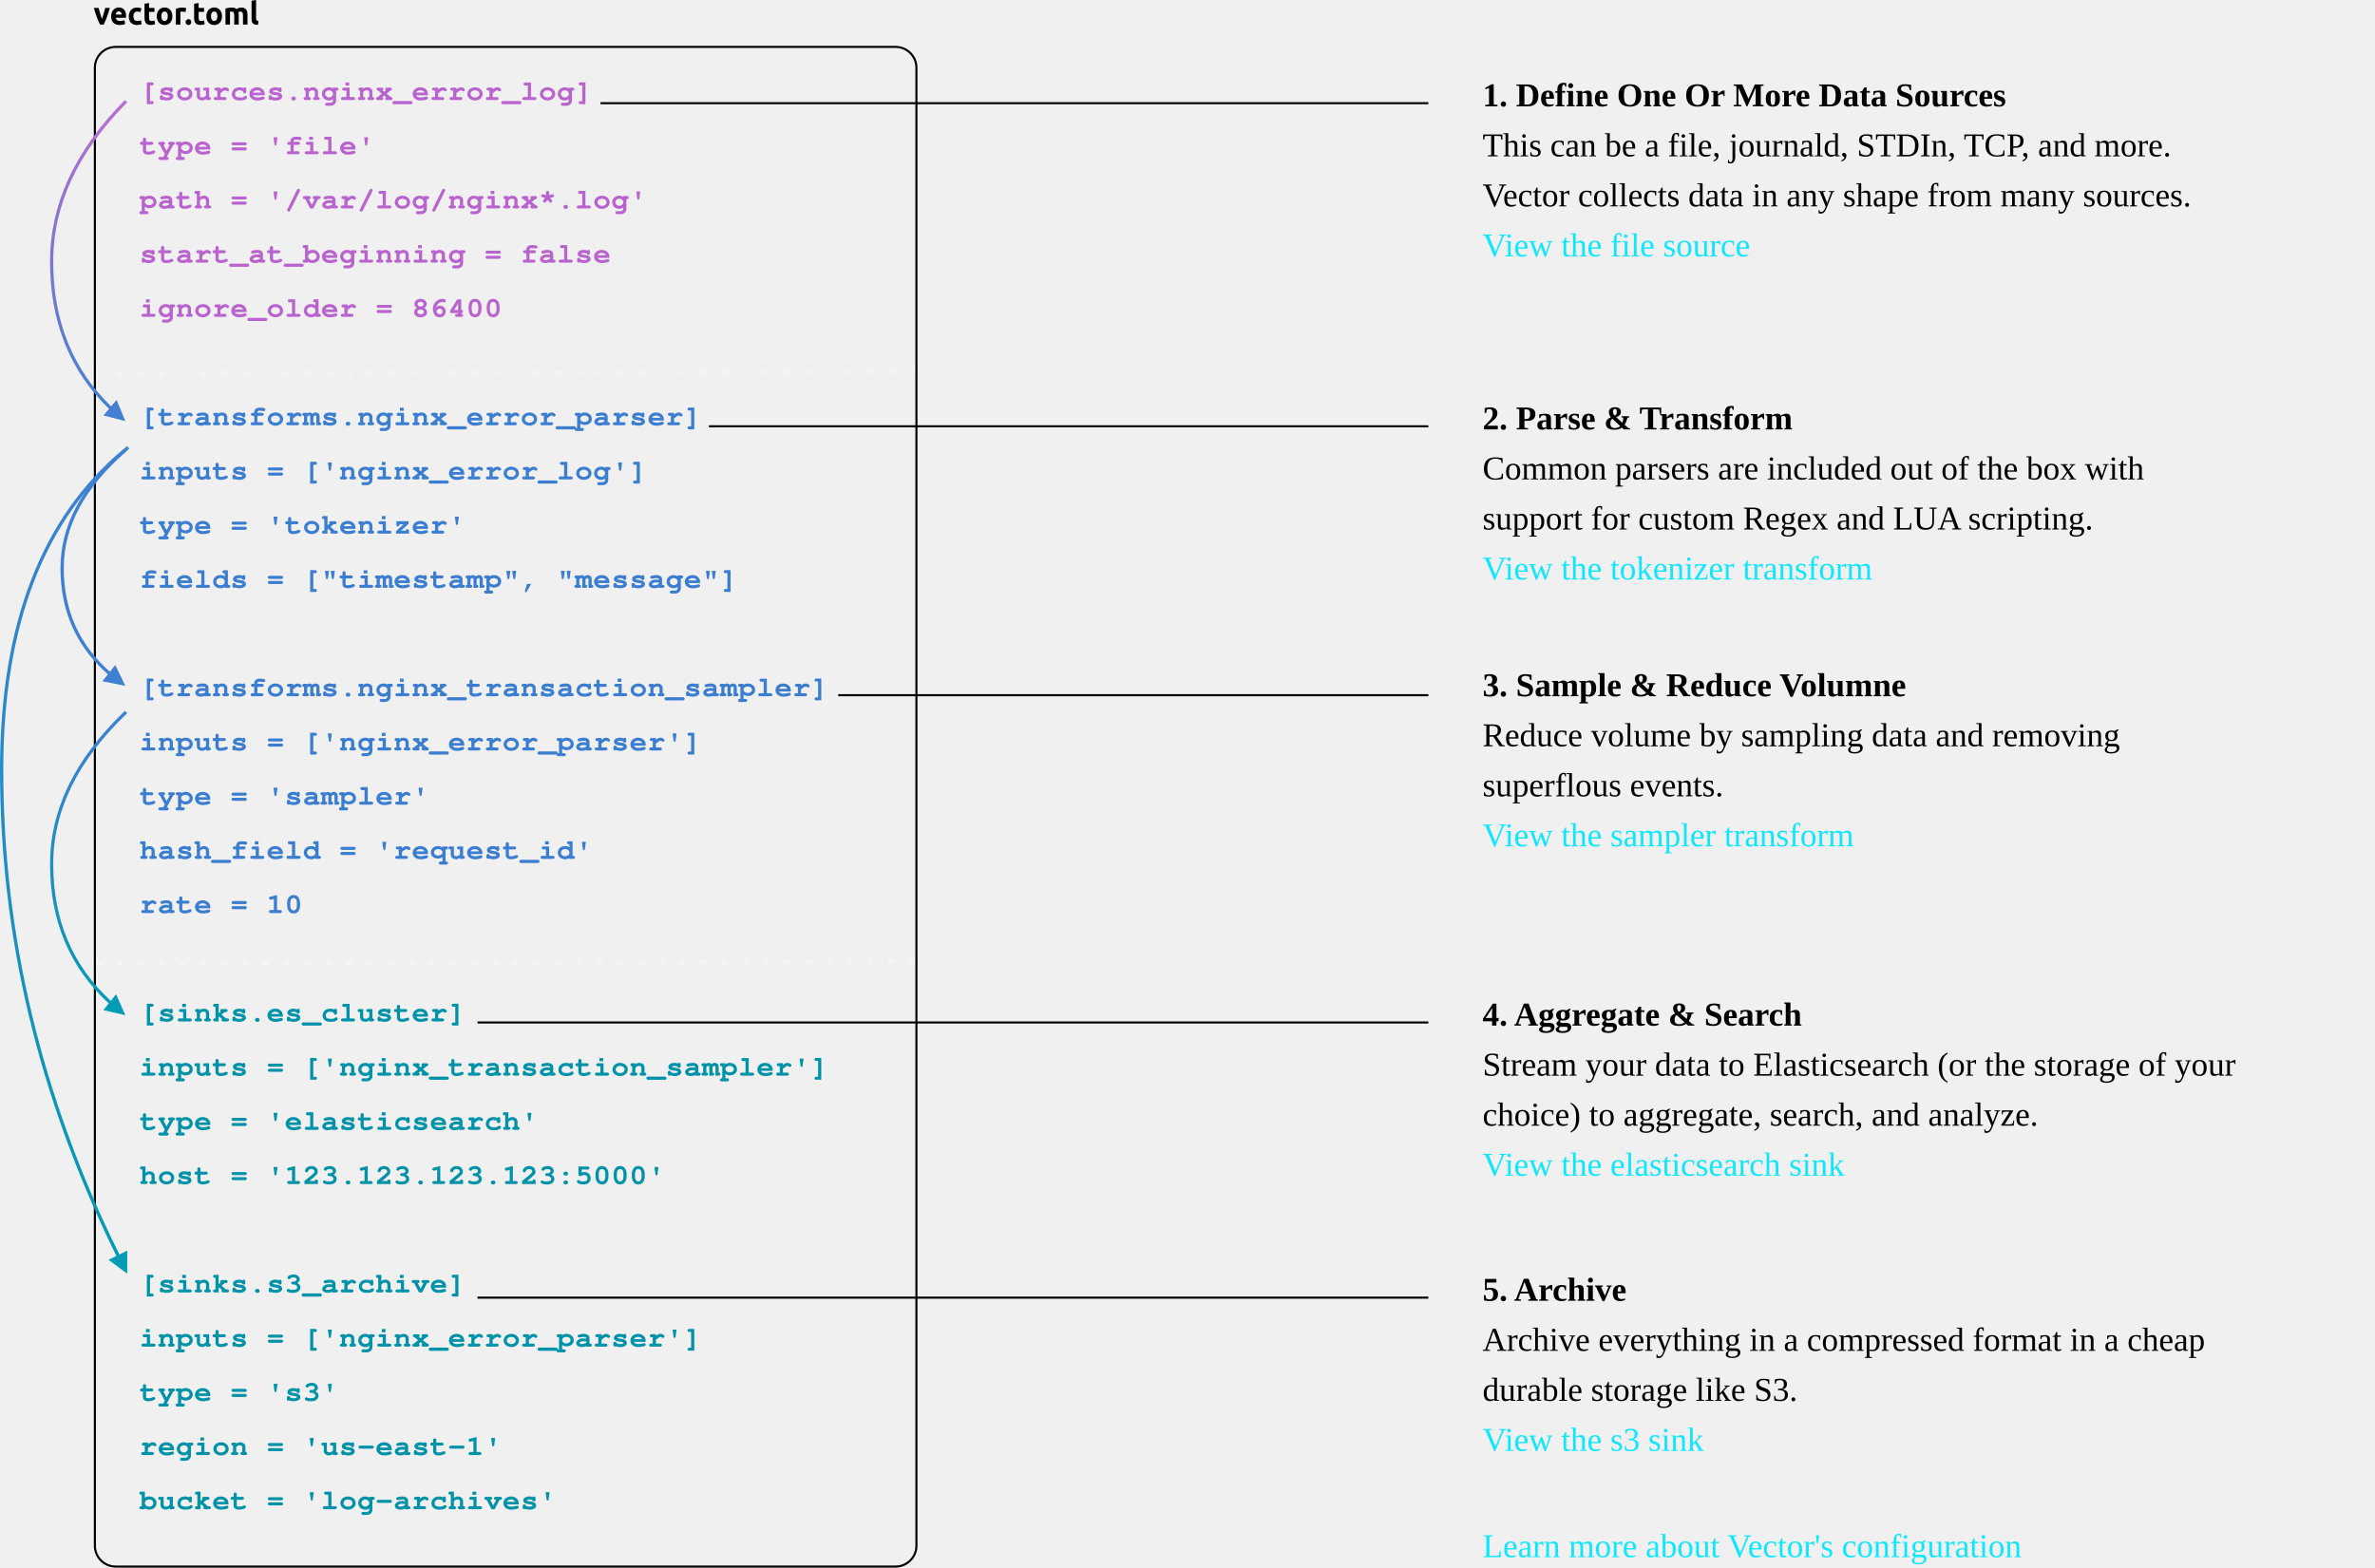
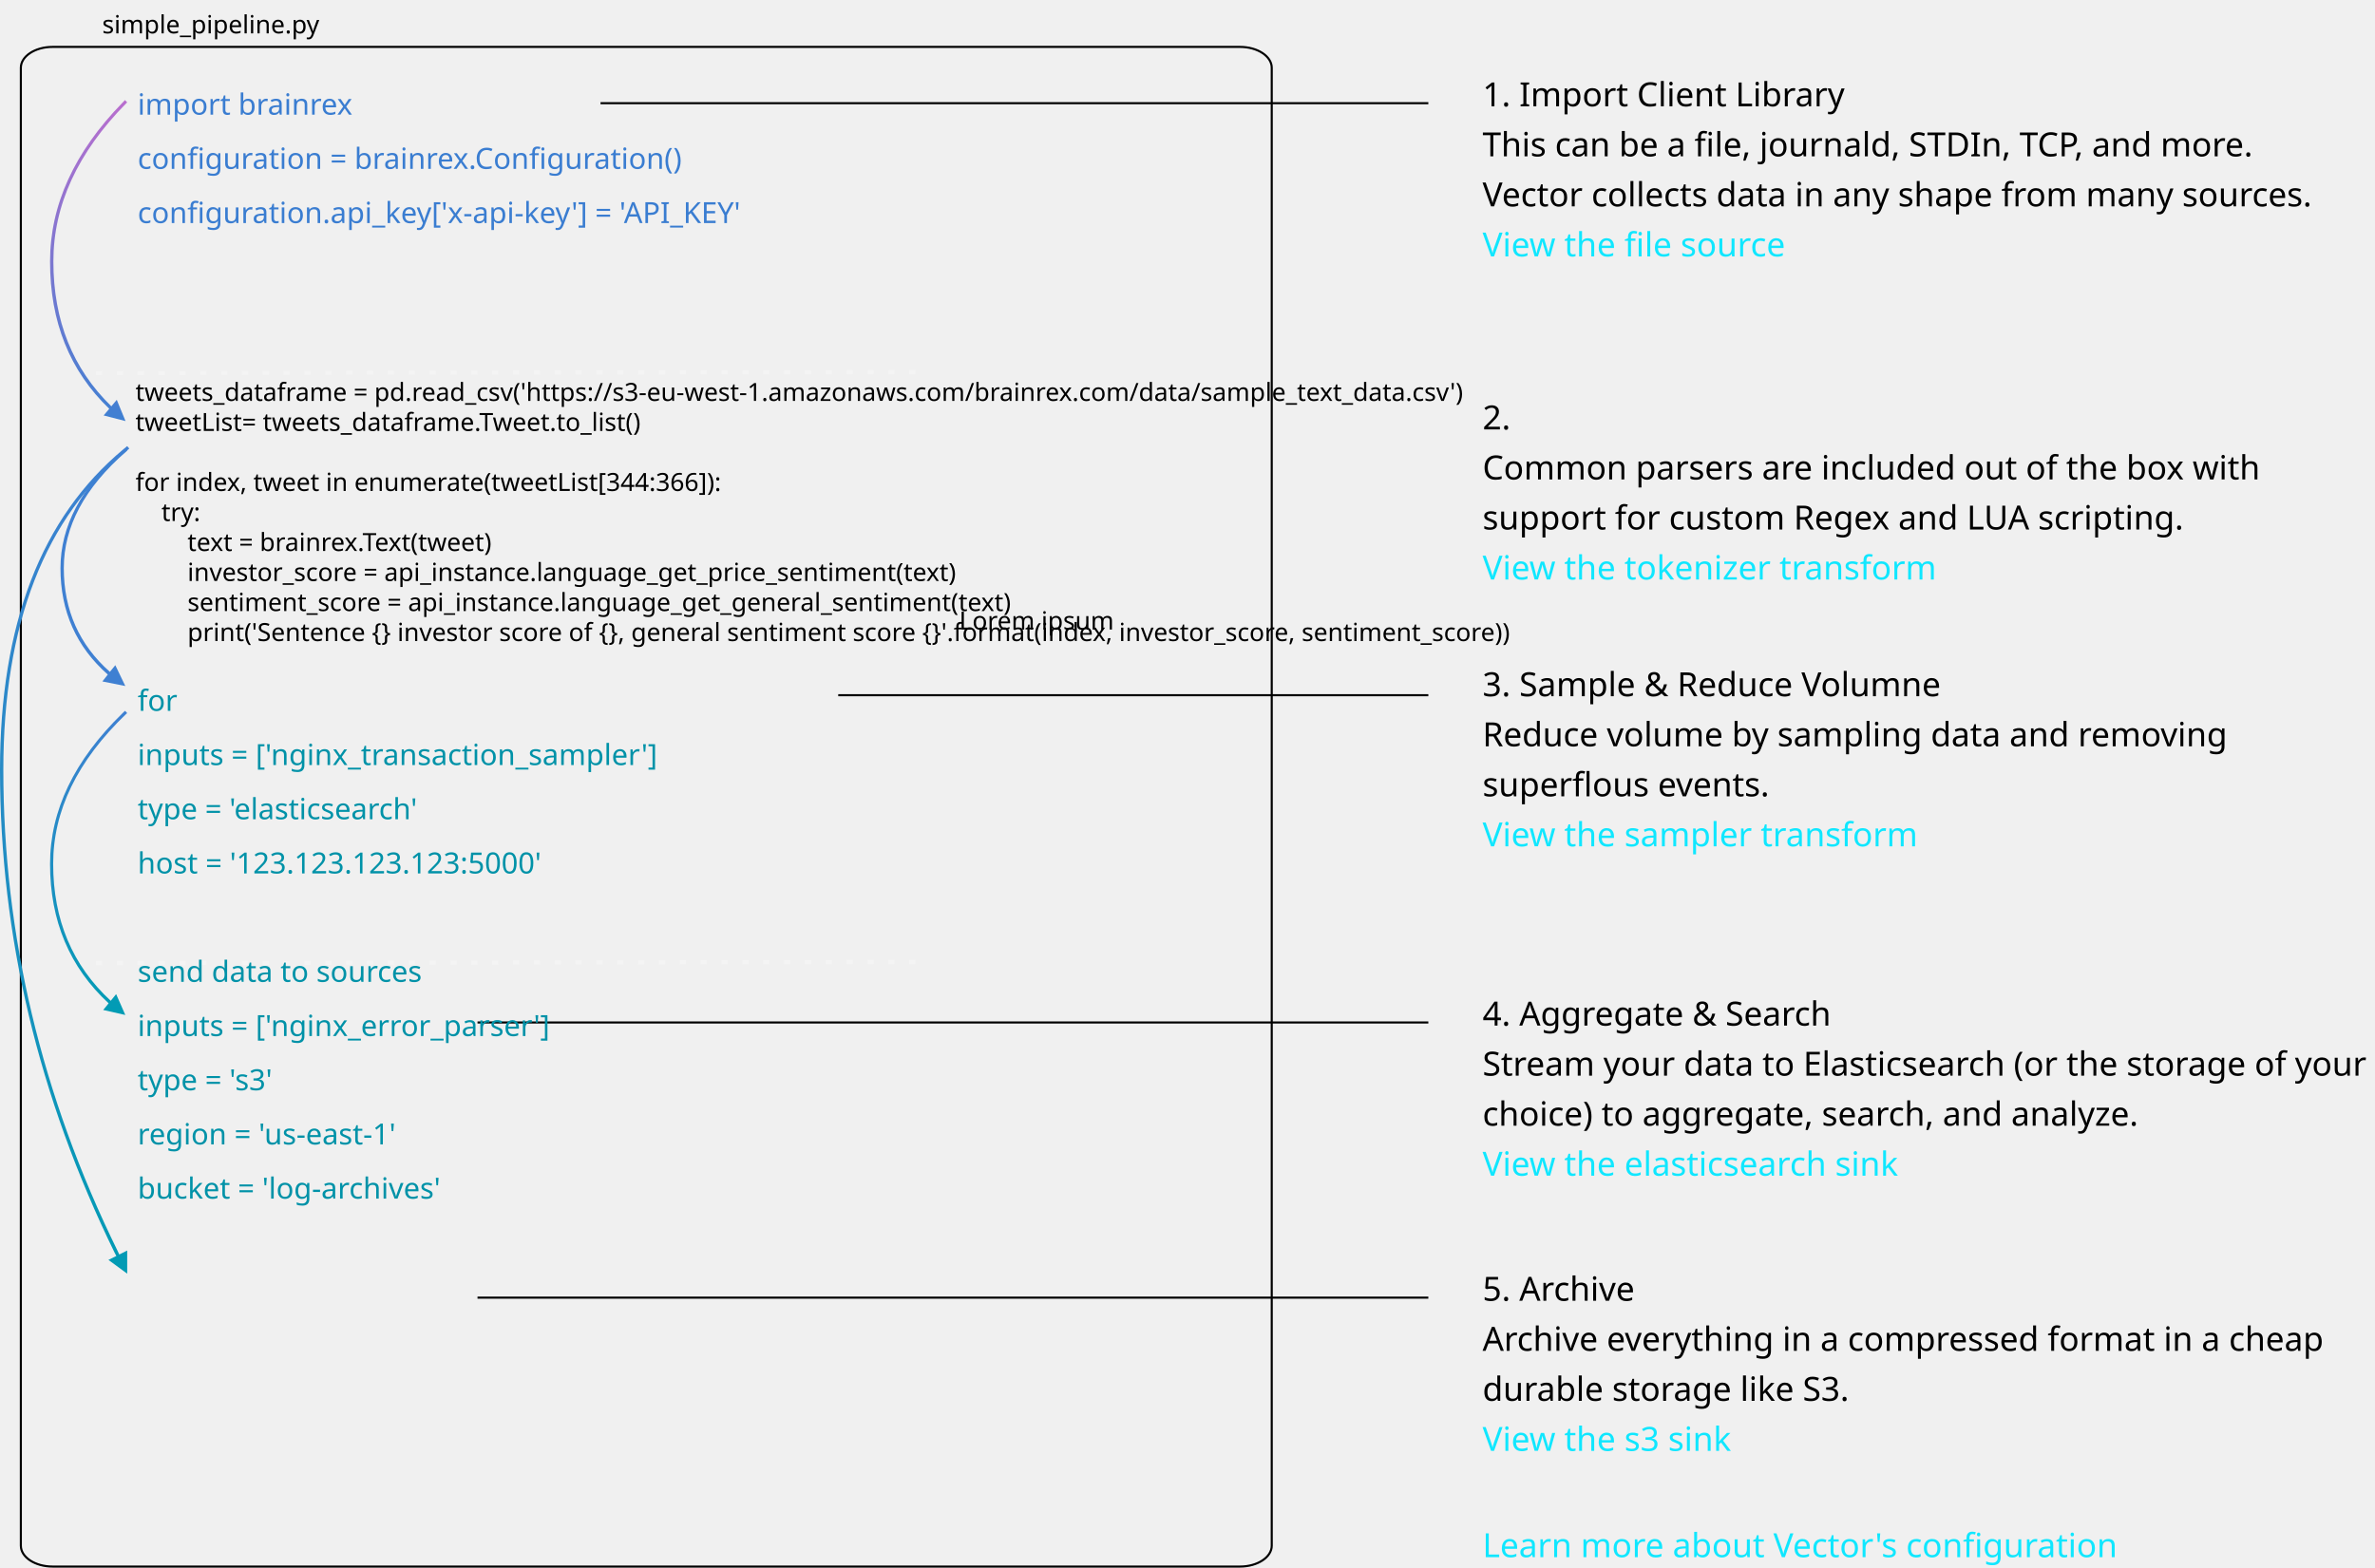
- <svg xmlns="http://www.w3.org/2000/svg" width="1139px" height="752px" viewBox="0 0 1139 752" version="1.1">
-   <defs>
-     <linearGradient x1="50%" y1="0%" x2="50%" y2="100%" id="config-example-line-1">
-       <stop stop-color="#B96ECE" offset="0%" />
-       <stop stop-color="#3F80D2" offset="100%" />
-     </linearGradient>
-     <linearGradient x1="50%" y1="0%" x2="50%" y2="100%" id="config-example-line-2">
-       <stop stop-color="#3F80D2" offset="0%" />
-       <stop stop-color="#019BB4" offset="100%" />
-     </linearGradient>
-     <linearGradient x1="50%" y1="0%" x2="50%" y2="100%" id="config-example-line-3">
-       <stop stop-color="#3F80D2" offset="0%" />
-       <stop stop-color="#009CB4" offset="100%" />
-     </linearGradient>
-   </defs>
-   <g id="Configuration" stroke="none" stroke-width="1" fill="none" fill-rule="evenodd">
+ <svg xmlns="http://www.w3.org/2000/svg" version="1.1" id="Layer_1" x="0px" y="0px" viewBox="0 0 1139 752" style="enable-background:new 0 0 1139 752;" xml:space="preserve">
+   <style type="text/css">
+ 	.st0{fill:#FFFFFF;fill-opacity:0.25;}
+ 	.st1{fill:none;stroke:#000000;}
+ 	.st2{fill:none;}
+ 	.st3{fill:#10E7FF;}
+ 	.st4{font-family:'ArialMT';}
+ 	.st5{font-size:16px;}
+ 	.st6{font-family:'NHaasGroteskDSPro-55Rg';}
+ 	.st7{font-family:'Arial-BoldMT';}
+ 	.st8{fill:#3A7DD1;}
+ 	.st9{font-family:'NHaasGroteskDSPro-65Md';}
+ 	.st10{font-size:14px;}
+ 	.st11{letter-spacing:33;}
+ 	.st12{fill:#0092A8;}
+ 	.st13{fill:url(#Line-7_4_);}
+ 	.st14{fill:#3F80D2;}
+ 	.st15{fill:url(#Line-7_5_);}
+ 	.st16{fill:url(#Line-7_6_);}
+ 	.st17{font-size:12px;}
+ </style>
+   <g id="Configuration_1_">
    <g id="Custom-Preset-3" transform="translate(0, -16)">
      <g id="Configuration" transform="translate(0, 16)">
-         <path d="M45.999,178.001 L46.001,180.001 L49.001,179.997 L48.999,177.997 L45.999,178.001 Z M55.999,177.989 L56.001,179.989 L59.001,179.985 L58.999,177.985 L55.999,177.989 Z M65.999,177.976 L66.001,179.976 L69.001,179.972 L68.999,177.972 L65.999,177.976 Z M75.999,177.963 L76.001,179.963 L79.001,179.959 L78.999,177.959 L75.999,177.963 Z M85.999,177.95 L86.001,179.95 L89.001,179.946 L88.999,177.946 L85.999,177.95 Z M95.999,177.938 L96.001,179.938 L99.001,179.934 L98.999,177.934 L95.999,177.938 Z M105.999,177.925 L106.001,179.925 L109.001,179.921 L108.999,177.921 L105.999,177.925 Z M115.999,177.912 L116.001,179.912 L119.001,179.908 L118.999,177.908 L115.999,177.912 Z M125.999,177.899 L126.001,179.899 L129.001,179.896 L128.999,177.896 L125.999,177.899 Z M135.999,177.887 L136.001,179.887 L139.001,179.883 L138.999,177.883 L135.999,177.887 Z M145.999,177.874 L146.001,179.874 L149.001,179.87 L148.999,177.87 L145.999,177.874 Z M155.999,177.861 L156.001,179.861 L159.001,179.857 L158.999,177.857 L155.999,177.861 Z M165.999,177.848 L166.001,179.848 L169.001,179.845 L168.999,177.845 L165.999,177.848 Z M175.999,177.836 L176.001,179.836 L179.001,179.832 L178.999,177.832 L175.999,177.836 Z M185.999,177.823 L186.001,179.823 L189.001,179.819 L188.999,177.819 L185.999,177.823 Z M195.999,177.81 L196.001,179.81 L199.001,179.806 L198.999,177.806 L195.999,177.81 Z M205.999,177.797 L206.001,179.797 L209.001,179.794 L208.999,177.794 L205.999,177.797 Z M215.999,177.785 L216.001,179.785 L219.001,179.781 L218.999,177.781 L215.999,177.785 Z M225.999,177.772 L226.001,179.772 L229.001,179.768 L228.999,177.768 L225.999,177.772 Z M235.999,177.759 L236.001,179.759 L239.001,179.755 L238.999,177.755 L235.999,177.759 Z M245.999,177.746 L246.001,179.746 L249.001,179.743 L248.999,177.743 L245.999,177.746 Z M255.999,177.734 L256.001,179.734 L259.001,179.73 L258.999,177.73 L255.999,177.734 Z M265.999,177.721 L266.001,179.721 L269.001,179.717 L268.999,177.717 L265.999,177.721 Z M275.999,177.708 L276.001,179.708 L279.001,179.704 L278.999,177.704 L275.999,177.708 Z M285.999,177.696 L286.001,179.696 L289.001,179.692 L288.999,177.692 L285.999,177.696 Z M295.999,177.683 L296.001,179.683 L299.001,179.679 L298.999,177.679 L295.999,177.683 Z M305.999,177.67 L306.001,179.67 L309.001,179.666 L308.999,177.666 L305.999,177.67 Z M315.999,177.657 L316.001,179.657 L319.001,179.654 L318.999,177.654 L315.999,177.657 Z M325.998,177.645 L326.001,179.645 L329.001,179.641 L328.998,177.641 L325.998,177.645 Z M335.998,177.632 L336.001,179.632 L339.001,179.628 L338.998,177.628 L335.998,177.632 Z M345.998,177.619 L346.001,179.619 L349.001,179.615 L348.998,177.615 L345.998,177.619 Z M355.998,177.606 L356.001,179.606 L359.001,179.603 L358.998,177.603 L355.998,177.606 Z M365.998,177.594 L366.001,179.594 L369.001,179.59 L368.998,177.59 L365.998,177.594 Z M375.998,177.581 L376.001,179.581 L379.001,179.577 L378.998,177.577 L375.998,177.581 Z M385.998,177.568 L386.001,179.568 L389.001,179.564 L388.998,177.564 L385.998,177.568 Z M395.998,177.555 L396.001,179.555 L399.001,179.552 L398.998,177.552 L395.998,177.555 Z M405.998,177.543 L406.001,179.543 L409.001,179.539 L408.998,177.539 L405.998,177.543 Z M415.998,177.53 L416.001,179.53 L419.001,179.526 L418.998,177.526 L415.998,177.53 Z M425.998,177.517 L426.001,179.517 L429.001,179.513 L428.998,177.513 L425.998,177.517 Z M435.998,177.504 L436.001,179.504 L439.001,179.501 L438.998,177.501 L435.998,177.504 Z" id="Line" fill-opacity="0.25" fill="#FFFFFF" fill-rule="nonzero" />
-         <path d="M45.999,461.001 L46.001,463.001 L49.001,462.997 L48.999,460.997 L45.999,461.001 Z M55.999,460.989 L56.001,462.989 L59.001,462.985 L58.999,460.985 L55.999,460.989 Z M65.999,460.976 L66.001,462.976 L69.001,462.972 L68.999,460.972 L65.999,460.976 Z M75.999,460.963 L76.001,462.963 L79.001,462.959 L78.999,460.959 L75.999,460.963 Z M85.999,460.95 L86.001,462.95 L89.001,462.946 L88.999,460.946 L85.999,460.95 Z M95.999,460.938 L96.001,462.938 L99.001,462.934 L98.999,460.934 L95.999,460.938 Z M105.999,460.925 L106.001,462.925 L109.001,462.921 L108.999,460.921 L105.999,460.925 Z M115.999,460.912 L116.001,462.912 L119.001,462.908 L118.999,460.908 L115.999,460.912 Z M125.999,460.899 L126.001,462.899 L129.001,462.896 L128.999,460.896 L125.999,460.899 Z M135.999,460.887 L136.001,462.887 L139.001,462.883 L138.999,460.883 L135.999,460.887 Z M145.999,460.874 L146.001,462.874 L149.001,462.87 L148.999,460.87 L145.999,460.874 Z M155.999,460.861 L156.001,462.861 L159.001,462.857 L158.999,460.857 L155.999,460.861 Z M165.999,460.848 L166.001,462.848 L169.001,462.845 L168.999,460.845 L165.999,460.848 Z M175.999,460.836 L176.001,462.836 L179.001,462.832 L178.999,460.832 L175.999,460.836 Z M185.999,460.823 L186.001,462.823 L189.001,462.819 L188.999,460.819 L185.999,460.823 Z M195.999,460.81 L196.001,462.81 L199.001,462.806 L198.999,460.806 L195.999,460.81 Z M205.999,460.797 L206.001,462.797 L209.001,462.794 L208.999,460.794 L205.999,460.797 Z M215.999,460.785 L216.001,462.785 L219.001,462.781 L218.999,460.781 L215.999,460.785 Z M225.999,460.772 L226.001,462.772 L229.001,462.768 L228.999,460.768 L225.999,460.772 Z M235.999,460.759 L236.001,462.759 L239.001,462.755 L238.999,460.755 L235.999,460.759 Z M245.999,460.746 L246.001,462.746 L249.001,462.743 L248.999,460.743 L245.999,460.746 Z M255.999,460.734 L256.001,462.734 L259.001,462.73 L258.999,460.73 L255.999,460.734 Z M265.999,460.721 L266.001,462.721 L269.001,462.717 L268.999,460.717 L265.999,460.721 Z M275.999,460.708 L276.001,462.708 L279.001,462.704 L278.999,460.704 L275.999,460.708 Z M285.999,460.696 L286.001,462.696 L289.001,462.692 L288.999,460.692 L285.999,460.696 Z M295.999,460.683 L296.001,462.683 L299.001,462.679 L298.999,460.679 L295.999,460.683 Z M305.999,460.67 L306.001,462.67 L309.001,462.666 L308.999,460.666 L305.999,460.67 Z M315.999,460.657 L316.001,462.657 L319.001,462.654 L318.999,460.654 L315.999,460.657 Z M325.998,460.645 L326.001,462.645 L329.001,462.641 L328.998,460.641 L325.998,460.645 Z M335.998,460.632 L336.001,462.632 L339.001,462.628 L338.998,460.628 L335.998,460.632 Z M345.998,460.619 L346.001,462.619 L349.001,462.615 L348.998,460.615 L345.998,460.619 Z M355.998,460.606 L356.001,462.606 L359.001,462.603 L358.998,460.603 L355.998,460.606 Z M365.998,460.594 L366.001,462.594 L369.001,462.59 L368.998,460.59 L365.998,460.594 Z M375.998,460.581 L376.001,462.581 L379.001,462.577 L378.998,460.577 L375.998,460.581 Z M385.998,460.568 L386.001,462.568 L389.001,462.564 L388.998,460.564 L385.998,460.568 Z M395.998,460.555 L396.001,462.555 L399.001,462.552 L398.998,460.552 L395.998,460.555 Z M405.998,460.543 L406.001,462.543 L409.001,462.539 L408.998,460.539 L405.998,460.543 Z M415.998,460.53 L416.001,462.53 L419.001,462.526 L418.998,460.526 L415.998,460.53 Z M425.998,460.517 L426.001,462.517 L429.001,462.513 L428.998,460.513 L425.998,460.517 Z M435.998,460.504 L436.001,462.504 L439.001,462.501 L438.998,460.501 L435.998,460.504 Z" id="Line-Copy" fill-opacity="0.25" fill="#FFFFFF" fill-rule="nonzero" />
-         <rect id="config-file-bg" stroke="#000000" x="45.5" y="22.5" width="394" height="729" rx="10" />
-         <polygon id="Line-6" fill="#000000" fill-rule="nonzero" transform="translate(512.5, 204.5) scale(1, -1) translate(-512.5, -204.5) " points="685 204 685 205 340 205 340 204" />
-         <polygon id="Line-6" fill="#000000" fill-rule="nonzero" points="685 333 685 334 402 334 402 333" />
-         <polygon id="Line-6" fill="#000000" fill-rule="nonzero" points="685 49 685 50 288 50 288 49" />
-         <polygon id="Line-6" fill="#000000" fill-rule="nonzero" transform="translate(457, 490.5) scale(1, -1) translate(-457, -490.5) " points="685 490 685 491 229 491 229 490" />
-         <polygon id="Line-6" fill="#000000" fill-rule="nonzero" points="685 622 685 623 229 623 229 622" />
-         <text font-size="16" font-weight="normal" fill="#10E7FF">
-           <a href="/docs/setup/configuration">
-             <tspan x="711" y="747">Learn more about Vector's configuration</tspan>
-           </a>
-         </text>
-         <text font-size="16" font-weight="bold" line-spacing="24">
-           <tspan x="711" y="51" fill="#000000">1. Define One Or More Data Sources</tspan>
-           <tspan x="711" y="75" font-weight="normal" fill="#000000">This can be a file, journald, STDIn, TCP, and more.</tspan>
-           <tspan x="711" y="99" font-weight="normal" fill="#000000">Vector collects data in any shape from many sources.</tspan>
-           <a href="/docs/reference/sources/file">
-             <tspan x="711" y="123" font-weight="normal" fill="#10E7FF">View the file source</tspan>
-           </a>
-         </text>
-         <text font-size="16" font-weight="bold" line-spacing="24">
-           <tspan x="711" y="206" fill="#000000">2. Parse &amp; Transform</tspan>
-           <tspan x="711" y="230" font-weight="normal" fill="#000000">Common parsers are included out of the box with </tspan>
-           <tspan x="711" y="254" font-weight="normal" fill="#000000">support for custom Regex and LUA scripting.</tspan>
-           <a href="/docs/reference/transforms/tokenizer">
-             <tspan x="711" y="278" font-weight="normal" fill="#10E7FF">View the tokenizer transform</tspan>
-           </a>
-         </text>
-         <text font-size="16" font-weight="bold" line-spacing="24">
-           <tspan x="711" y="334" fill="#000000">3. Sample &amp; Reduce Volumne</tspan>
-           <tspan x="711" y="358" font-weight="normal" fill="#000000">Reduce volume by sampling data and removing </tspan>
-           <tspan x="711" y="382" font-weight="normal" fill="#000000">superflous events.</tspan>
-           <a href="/docs/reference/transforms/sampler">
-             <tspan x="711" y="406" font-weight="normal" fill="#10E7FF">View the sampler transform</tspan>
-           </a>
-         </text>
-         <text font-size="16" font-weight="bold" line-spacing="24">
-           <tspan x="711" y="492" fill="#000000">4. Aggregate &amp; Search</tspan>
-           <tspan x="711" y="516" font-weight="normal" fill="#000000">Stream your data to Elasticsearch (or the storage of your </tspan>
-           <tspan x="711" y="540" font-weight="normal" fill="#000000">choice) to aggregate, search, and analyze.</tspan>
-           <a href="/docs/reference/sinks/elasticsearch">
-             <tspan x="711" y="564" font-weight="normal" fill="#10E7FF">View the elasticsearch sink</tspan>
-           </a>
-         </text>
-         <text font-size="16" font-weight="bold" line-spacing="24">
-           <tspan x="711" y="624" fill="#000000">5. Archive</tspan>
-           <tspan x="711" y="648" font-weight="normal" fill="#000000">Archive everything in a compressed format in a cheap </tspan>
-           <tspan x="711" y="672" font-weight="normal" fill="#000000">durable storage like S3.</tspan>
-           <a href="/docs/reference/sinks/aws_s3">
-             <tspan x="711" y="696" font-weight="normal" fill="#10E7FF">View the s3 sink</tspan>
-           </a>
-         </text>
-         <text font-family="Courier-Bold, Courier" font-size="14" font-weight="bold" line-spacing="26" letter-spacing="0.3">
-           <tspan x="67" y="48" fill="#B963CE">[sources.nginx_error_log]</tspan>
-           <tspan x="67" y="74" fill="#B963CE">  type = 'file'</tspan>
-           <tspan x="67" y="100" fill="#B963CE">  path = '/var/log/nginx*.log'</tspan>
-           <tspan x="67" y="126" fill="#B963CE">  start_at_beginning = false</tspan>
-           <tspan x="67" y="152" fill="#B963CE">  ignore_older = 86400</tspan>
-           <tspan x="258.43" y="152" fill="#000000" />
-           <tspan x="67" y="178" fill="#000000" />
-           <tspan x="67" y="204" fill="#3A7DD1">[transforms.nginx_error_parser]</tspan>
-           <tspan x="67" y="230" fill="#3A7DD1">  inputs = ['nginx_error_log']</tspan>
-           <tspan x="67" y="256" fill="#3A7DD1">  type   = 'tokenizer'</tspan>
-           <tspan x="67" y="282" fill="#3A7DD1">  fields = ["timestamp", "message"]</tspan>
-           <tspan x="67" y="308" fill="#3A7DD1" />
-           <tspan x="67" y="334" fill="#3A7DD1">[transforms.nginx_transaction_sampler]</tspan>
-           <tspan x="67" y="360" fill="#3A7DD1">  inputs      = ['nginx_error_parser']</tspan>
-           <tspan x="67" y="386" fill="#3A7DD1">  type        = 'sampler'</tspan>
-           <tspan x="67" y="412" fill="#3A7DD1">  hash_field  = 'request_id'</tspan>
-           <tspan x="67" y="438" fill="#3A7DD1">  rate        = 10</tspan>
-           <tspan x="223.625" y="438" fill="#000000" />
-           <tspan x="67" y="464" fill="#000000" />
-           <tspan x="67" y="490" fill="#0092A8">[sinks.es_cluster]</tspan>
-           <tspan x="67" y="516" fill="#0092A8">  inputs = ['nginx_transaction_sampler']</tspan>
-           <tspan x="67" y="542" fill="#0092A8">  type   = 'elasticsearch'</tspan>
-           <tspan x="67" y="568" fill="#0092A8">  host   = '123.123.123.123:5000'</tspan>
-           <tspan x="67" y="594" fill="#0092A8" />
-           <tspan x="67" y="620" fill="#0092A8">[sinks.s3_archive]</tspan>
-           <tspan x="67" y="646" fill="#0092A8">  inputs = ['nginx_error_parser']</tspan>
-           <tspan x="67" y="672" fill="#0092A8">  type   = 's3'</tspan>
-           <tspan x="67" y="698" fill="#0092A8">  region = 'us-east-1'</tspan>
-           <tspan x="67" y="724" fill="#0092A8">  bucket = 'log-archives'</tspan>
-         </text>
-         <path d="M59.922,48 L61,49.105 L60.458,49.654 C37.158,73.298 25.528,98.56 25.528,125.466 C25.528,153.858 34.779,177.002 53.289,194.95 L55.918,191.827 L60.113,202 L49.614,199.318 L52.293,196.135 C33.434,177.878 24,154.304 24,125.466 C24,98.391 35.572,72.983 58.676,49.268 L59.38,48.55 L59.922,48 Z" id="Line-7" fill="url(#config-example-line-1)" fill-rule="nonzero" />
-         <path d="M59.95,215 L61,216.172 L60.407,216.691 C40.505,234.107 30.584,252.693 30.584,272.472 C30.584,292.654 37.951,309.224 52.705,322.238 L55.272,318.989 L60.09,329 L49.098,326.804 L51.728,323.474 C36.583,310.152 29,293.133 29,272.472 C29,252.407 38.937,233.592 58.754,216.05 L59.357,215.519 L59.95,215 Z" id="Line-7" fill="#3F80D2" fill-rule="nonzero" />
-         <path d="M60.994,214 L62,215.206 L61.389,215.702 C21.527,248.101 1.582,299.298 1.582,369.359 C1.582,448.668 19.889,525.643 56.506,600.29 L57.248,601.795 L61.018,599.941 L61.004,611 L52.049,604.354 L55.832,602.492 L55.082,600.97 C18.362,526.113 0,448.907 0,369.359 C0,299.57 19.718,248.257 59.182,215.484 L60.384,214.496 L60.994,214 Z" id="Line-7" fill="url(#config-example-line-2)" fill-rule="nonzero" />
-         <path d="M59.95,341 L61,342.131 L60.444,342.666 C37.151,365.065 25.528,388.991 25.528,414.468 C25.528,441.281 34.722,463.152 53.125,480.134 L55.676,476.951 L60.117,487 L49.556,484.588 L52.157,481.342 C33.391,464.052 24,441.743 24,414.468 C24,388.789 35.579,364.697 58.691,342.215 L59.395,341.534 L59.95,341 Z" id="Line-7" fill="url(#config-example-line-3)" fill-rule="nonzero" />
-         <path d="M47.946,11.787 C47.453,10.775 46.952,9.59 46.444,8.233 C45.936,6.876 45.455,5.397 45,3.797 L47.293,3.797 C47.39,4.192 47.504,4.62 47.634,5.081 C47.765,5.542 47.9,6.008 48.041,6.478 C48.181,6.949 48.321,7.408 48.462,7.853 C48.602,8.299 48.74,8.704 48.875,9.068 C49.001,8.704 49.137,8.299 49.282,7.853 C49.427,7.408 49.57,6.949 49.71,6.478 C49.85,6.008 49.986,5.542 50.116,5.081 C50.247,4.62 50.361,4.192 50.457,3.797 L52.692,3.797 C52.238,5.397 51.756,6.876 51.248,8.233 C50.74,9.59 50.24,10.775 49.746,11.787 L47.946,11.787 Z M53.288,7.853 C53.288,7.144 53.392,6.524 53.6,5.992 C53.808,5.461 54.081,5.018 54.42,4.663 C54.758,4.309 55.148,4.041 55.588,3.858 C56.028,3.676 56.481,3.585 56.945,3.585 C58.029,3.585 58.885,3.932 59.514,4.625 C60.143,5.319 60.457,6.339 60.457,7.686 C60.457,7.818 60.453,7.962 60.443,8.119 C60.433,8.276 60.424,8.415 60.414,8.537 L55.508,8.537 C55.557,9.003 55.765,9.372 56.132,9.646 C56.5,9.919 56.993,10.056 57.613,10.056 C58.009,10.056 58.399,10.018 58.781,9.942 C59.163,9.866 59.475,9.772 59.717,9.661 L60.008,11.499 C59.891,11.559 59.737,11.62 59.543,11.681 C59.35,11.742 59.134,11.795 58.897,11.841 C58.66,11.886 58.406,11.924 58.135,11.954 C57.864,11.985 57.593,12 57.322,12 C56.635,12 56.038,11.894 55.53,11.681 C55.022,11.468 54.601,11.177 54.267,10.808 C53.933,10.438 53.687,10 53.527,9.494 C53.367,8.987 53.288,8.441 53.288,7.853 Z M58.367,6.987 C58.358,6.795 58.326,6.608 58.273,6.425 C58.22,6.243 58.138,6.081 58.026,5.939 C57.915,5.797 57.775,5.681 57.605,5.59 C57.436,5.499 57.226,5.453 56.974,5.453 C56.732,5.453 56.524,5.496 56.35,5.582 C56.176,5.668 56.031,5.782 55.915,5.924 C55.798,6.066 55.709,6.23 55.646,6.418 C55.583,6.605 55.537,6.795 55.508,6.987 L58.367,6.987 Z M61.764,7.792 C61.764,7.215 61.853,6.671 62.032,6.159 C62.211,5.648 62.47,5.203 62.809,4.823 C63.147,4.443 63.559,4.142 64.042,3.919 C64.526,3.696 65.078,3.585 65.697,3.585 C66.103,3.585 66.476,3.623 66.815,3.699 C67.153,3.775 67.482,3.884 67.802,4.025 L67.352,5.833 C67.148,5.752 66.926,5.681 66.684,5.62 C66.442,5.559 66.171,5.529 65.871,5.529 C65.233,5.529 64.756,5.737 64.442,6.152 C64.127,6.567 63.97,7.114 63.97,7.792 C63.97,8.511 64.117,9.068 64.413,9.463 C64.708,9.858 65.223,10.056 65.958,10.056 C66.22,10.056 66.5,10.03 66.8,9.98 C67.1,9.929 67.376,9.848 67.627,9.737 L67.932,11.59 C67.681,11.701 67.366,11.797 66.989,11.878 C66.611,11.959 66.195,12 65.741,12 C65.044,12 64.444,11.891 63.941,11.673 C63.438,11.456 63.024,11.159 62.7,10.785 C62.376,10.41 62.139,9.967 61.989,9.456 C61.839,8.944 61.764,8.39 61.764,7.792 Z M69.311,1.808 L71.474,1.443 L71.474,3.797 L74.072,3.797 L74.072,5.681 L71.474,5.681 L71.474,8.491 C71.474,8.967 71.553,9.347 71.713,9.63 C71.873,9.914 72.194,10.056 72.678,10.056 C72.911,10.056 73.15,10.033 73.397,9.987 C73.643,9.942 73.868,9.878 74.072,9.797 L74.376,11.559 C74.115,11.671 73.825,11.767 73.506,11.848 C73.186,11.929 72.794,11.97 72.33,11.97 C71.74,11.97 71.251,11.886 70.864,11.719 C70.477,11.552 70.167,11.319 69.935,11.02 C69.703,10.722 69.541,10.359 69.449,9.934 C69.357,9.509 69.311,9.038 69.311,8.522 L69.311,1.808 Z M82.678,7.777 C82.678,8.405 82.591,8.98 82.417,9.501 C82.243,10.023 81.991,10.468 81.663,10.838 C81.334,11.208 80.939,11.494 80.48,11.696 C80.02,11.899 79.505,12 78.934,12 C78.373,12 77.862,11.899 77.403,11.696 C76.943,11.494 76.549,11.208 76.22,10.838 C75.891,10.468 75.634,10.023 75.45,9.501 C75.267,8.98 75.175,8.405 75.175,7.777 C75.175,7.149 75.269,6.577 75.458,6.061 C75.646,5.544 75.908,5.104 76.242,4.739 C76.575,4.375 76.972,4.091 77.432,3.889 C77.891,3.686 78.392,3.585 78.934,3.585 C79.485,3.585 79.991,3.686 80.451,3.889 C80.91,4.091 81.304,4.375 81.633,4.739 C81.962,5.104 82.219,5.544 82.403,6.061 C82.587,6.577 82.678,7.149 82.678,7.777 Z M80.472,7.777 C80.472,7.078 80.339,6.529 80.073,6.129 C79.807,5.729 79.427,5.529 78.934,5.529 C78.44,5.529 78.058,5.729 77.787,6.129 C77.516,6.529 77.381,7.078 77.381,7.777 C77.381,8.476 77.516,9.03 77.787,9.441 C78.058,9.851 78.44,10.056 78.934,10.056 C79.427,10.056 79.807,9.851 80.073,9.441 C80.339,9.03 80.472,8.476 80.472,7.777 Z M88.949,5.803 C88.755,5.752 88.528,5.699 88.266,5.643 C88.005,5.587 87.725,5.559 87.425,5.559 C87.289,5.559 87.127,5.572 86.938,5.597 C86.75,5.623 86.607,5.651 86.51,5.681 L86.51,11.787 L84.348,11.787 L84.348,4.223 C84.735,4.081 85.192,3.947 85.719,3.82 C86.247,3.694 86.834,3.63 87.483,3.63 C87.599,3.63 87.739,3.638 87.904,3.653 C88.068,3.668 88.233,3.689 88.397,3.714 C88.562,3.739 88.726,3.77 88.891,3.805 C89.055,3.841 89.195,3.884 89.311,3.934 L88.949,5.803 Z M91.721,10.587 C91.721,11.043 91.583,11.39 91.307,11.628 C91.031,11.866 90.719,11.985 90.371,11.985 C90.023,11.985 89.711,11.866 89.435,11.628 C89.159,11.39 89.021,11.043 89.021,10.587 C89.021,10.132 89.159,9.785 89.435,9.547 C89.711,9.309 90.023,9.19 90.371,9.19 C90.719,9.19 91.031,9.309 91.307,9.547 C91.583,9.785 91.721,10.132 91.721,10.587 Z M93.1,1.808 L95.262,1.443 L95.262,3.797 L97.86,3.797 L97.86,5.681 L95.262,5.681 L95.262,8.491 C95.262,8.967 95.342,9.347 95.502,9.63 C95.661,9.914 95.983,10.056 96.467,10.056 C96.699,10.056 96.939,10.033 97.185,9.987 C97.432,9.942 97.657,9.878 97.86,9.797 L98.165,11.559 C97.904,11.671 97.613,11.767 97.294,11.848 C96.975,11.929 96.583,11.97 96.119,11.97 C95.528,11.97 95.04,11.886 94.653,11.719 C94.266,11.552 93.956,11.319 93.724,11.02 C93.491,10.722 93.329,10.359 93.237,9.934 C93.146,9.509 93.1,9.038 93.1,8.522 L93.1,1.808 Z M106.467,7.777 C106.467,8.405 106.38,8.98 106.206,9.501 C106.032,10.023 105.78,10.468 105.451,10.838 C105.122,11.208 104.728,11.494 104.268,11.696 C103.809,11.899 103.293,12 102.722,12 C102.161,12 101.651,11.899 101.191,11.696 C100.732,11.494 100.337,11.208 100.008,10.838 C99.679,10.468 99.423,10.023 99.239,9.501 C99.055,8.98 98.963,8.405 98.963,7.777 C98.963,7.149 99.058,6.577 99.246,6.061 C99.435,5.544 99.696,5.104 100.03,4.739 C100.364,4.375 100.761,4.091 101.22,3.889 C101.68,3.686 102.181,3.585 102.722,3.585 C103.274,3.585 103.779,3.686 104.239,3.889 C104.699,4.091 105.093,4.375 105.422,4.739 C105.751,5.104 106.007,5.544 106.191,6.061 C106.375,6.577 106.467,7.149 106.467,7.777 Z M104.261,7.777 C104.261,7.078 104.128,6.529 103.862,6.129 C103.596,5.729 103.216,5.529 102.722,5.529 C102.229,5.529 101.847,5.729 101.576,6.129 C101.305,6.529 101.169,7.078 101.169,7.777 C101.169,8.476 101.305,9.03 101.576,9.441 C101.847,9.851 102.229,10.056 102.722,10.056 C103.216,10.056 103.596,9.851 103.862,9.441 C104.128,9.03 104.261,8.476 104.261,7.777 Z M112.331,7.549 C112.331,6.82 112.241,6.304 112.062,6 C111.883,5.696 111.576,5.544 111.141,5.544 C111.005,5.544 110.865,5.552 110.72,5.567 C110.574,5.582 110.434,5.6 110.299,5.62 L110.299,11.787 L108.136,11.787 L108.136,4.071 C108.32,4.02 108.535,3.967 108.782,3.911 C109.029,3.856 109.29,3.805 109.566,3.759 C109.842,3.714 110.125,3.678 110.415,3.653 C110.705,3.628 110.991,3.615 111.271,3.615 C111.823,3.615 112.27,3.689 112.614,3.835 C112.957,3.982 113.24,4.157 113.463,4.359 C113.772,4.127 114.128,3.944 114.53,3.813 C114.931,3.681 115.301,3.615 115.64,3.615 C116.249,3.615 116.75,3.704 117.142,3.881 C117.534,4.058 117.846,4.309 118.078,4.633 C118.31,4.957 118.47,5.342 118.557,5.787 C118.644,6.233 118.688,6.729 118.688,7.276 L118.688,11.787 L116.525,11.787 L116.525,7.549 C116.525,6.82 116.436,6.304 116.257,6 C116.078,5.696 115.771,5.544 115.335,5.544 C115.219,5.544 115.057,5.575 114.849,5.635 C114.641,5.696 114.469,5.772 114.334,5.863 C114.401,6.096 114.445,6.342 114.464,6.6 C114.484,6.858 114.493,7.134 114.493,7.428 L114.493,11.787 L112.331,11.787 L112.331,7.549 Z M123.695,11.939 C123.066,11.929 122.556,11.858 122.164,11.727 C121.772,11.595 121.462,11.41 121.235,11.172 C121.008,10.934 120.853,10.646 120.771,10.306 C120.688,9.967 120.647,9.585 120.647,9.159 L120.647,0.365 L122.81,0 L122.81,8.704 C122.81,8.906 122.824,9.089 122.853,9.251 C122.882,9.413 122.938,9.549 123.02,9.661 C123.103,9.772 123.221,9.863 123.376,9.934 C123.531,10.005 123.739,10.051 124,10.071 L123.695,11.939 Z" id="vector.toml" fill="#000000" fill-rule="nonzero" />
+         <path id="Line" class="st0" d="M46,178l0,2l3,0l0-2L46,178z M56,178l0,2l3,0l0-2L56,178z M66,178l0,2l3,0l0-2L66,178z M76,178     l0,2l3,0l0-2L76,178z M86,178l0,2l3,0l0-2L86,178z M96,177.9l0,2l3,0l0-2L96,177.9z M106,177.9l0,2l3,0l0-2L106,177.9z      M116,177.9l0,2l3,0l0-2L116,177.9z M126,177.9l0,2l3,0l0-2L126,177.9z M136,177.9l0,2l3,0l0-2L136,177.9z M146,177.9l0,2l3,0     l0-2L146,177.9z M156,177.9l0,2l3,0l0-2L156,177.9z M166,177.8l0,2l3,0l0-2L166,177.8z M176,177.8l0,2l3,0l0-2L176,177.8z      M186,177.8l0,2l3,0l0-2L186,177.8z M196,177.8l0,2l3,0l0-2L196,177.8z M206,177.8l0,2l3,0l0-2L206,177.8z M216,177.8l0,2l3,0     l0-2L216,177.8z M226,177.8l0,2l3,0l0-2L226,177.8z M236,177.8l0,2l3,0l0-2L236,177.8z M246,177.7l0,2l3,0l0-2L246,177.7z      M256,177.7l0,2l3,0l0-2L256,177.7z M266,177.7l0,2l3,0l0-2L266,177.7z M276,177.7l0,2l3,0l0-2L276,177.7z M286,177.7l0,2l3,0     l0-2L286,177.7z M296,177.7l0,2l3,0l0-2L296,177.7z M306,177.7l0,2l3,0l0-2L306,177.7z M316,177.7l0,2l3,0l0-2L316,177.7z      M326,177.6l0,2l3,0l0-2L326,177.6z M336,177.6l0,2l3,0l0-2L336,177.6z M346,177.6l0,2l3,0l0-2L346,177.6z M356,177.6l0,2l3,0     l0-2L356,177.6z M366,177.6l0,2l3,0l0-2L366,177.6z M376,177.6l0,2l3,0l0-2L376,177.6z M386,177.6l0,2l3,0l0-2L386,177.6z      M396,177.6l0,2l3,0l0-2L396,177.6z M406,177.5l0,2l3,0l0-2L406,177.5z M416,177.5l0,2l3,0l0-2L416,177.5z M426,177.5l0,2l3,0     l0-2L426,177.5z M436,177.5l0,2l3,0l0-2L436,177.5z" />
+         <path id="Line-Copy" class="st0" d="M46,461l0,2l3,0l0-2L46,461z M56,461l0,2l3,0l0-2L56,461z M66,461l0,2l3,0l0-2L66,461z      M76,461l0,2l3,0l0-2L76,461z M86,461l0,2l3,0l0-2L86,461z M96,460.9l0,2l3,0l0-2L96,460.9z M106,460.9l0,2l3,0l0-2L106,460.9z      M116,460.9l0,2l3,0l0-2L116,460.9z M126,460.9l0,2l3,0l0-2L126,460.9z M136,460.9l0,2l3,0l0-2L136,460.9z M146,460.9l0,2l3,0     l0-2L146,460.9z M156,460.9l0,2l3,0l0-2L156,460.9z M166,460.8l0,2l3,0l0-2L166,460.8z M176,460.8l0,2l3,0l0-2L176,460.8z      M186,460.8l0,2l3,0l0-2L186,460.8z M196,460.8l0,2l3,0l0-2L196,460.8z M206,460.8l0,2l3,0l0-2L206,460.8z M216,460.8l0,2l3,0     l0-2L216,460.8z M226,460.8l0,2l3,0l0-2L226,460.8z M236,460.8l0,2l3,0l0-2L236,460.8z M246,460.7l0,2l3,0l0-2L246,460.7z      M256,460.7l0,2l3,0l0-2L256,460.7z M266,460.7l0,2l3,0l0-2L266,460.7z M276,460.7l0,2l3,0l0-2L276,460.7z M286,460.7l0,2l3,0     l0-2L286,460.7z M296,460.7l0,2l3,0l0-2L296,460.7z M306,460.7l0,2l3,0l0-2L306,460.7z M316,460.7l0,2l3,0l0-2L316,460.7z      M326,460.6l0,2l3,0l0-2L326,460.6z M336,460.6l0,2l3,0l0-2L336,460.6z M346,460.6l0,2l3,0l0-2L346,460.6z M356,460.6l0,2l3,0     l0-2L356,460.6z M366,460.6l0,2l3,0l0-2L366,460.6z M376,460.6l0,2l3,0l0-2L376,460.6z M386,460.6l0,2l3,0l0-2L386,460.6z      M396,460.6l0,2l3,0l0-2L396,460.6z M406,460.5l0,2l3,0l0-2L406,460.5z M416,460.5l0,2l3,0l0-2L416,460.5z M426,460.5l0,2l3,0     l0-2L426,460.5z M436,460.5l0,2l3,0l0-2L436,460.5z" />
+         <path id="config-file-bg" class="st1" d="M25.2,22.5h569.5c8.4,0,15.2,4.5,15.2,10v709c0,5.5-6.8,10-15.2,10H25.2     c-8.4,0-15.2-4.5-15.2-10v-709C10,27,16.8,22.5,25.2,22.5z" />
+         <polygon id="Line-6" class="st2" points="685,205 685,204 340,204 340,205    " />
+         <polygon id="Line-6_1_" points="685,333 685,334 402,334 402,333    " />
+         <polygon id="Line-6_2_" points="685,49 685,50 288,50 288,49    " />
+         <polygon id="Line-6_3_" points="685,491 685,490 229,490 229,491    " />
+         <polygon id="Line-6_4_" points="685,622 685,623 229,623 229,622    " />
+         <text transform="matrix(1 0 0 1 711 747)" class="st3 st4 st5">Learn more about Vector's configuration</text>
+         <text transform="matrix(1 0 0 1 711 51)" class="st6 st5">1. Import Client Library</text>
+         <text transform="matrix(1 0 0 1 711 75)" class="st4 st5">This can be a file, journald, STDIn, TCP, and more.</text>
+         <text transform="matrix(1 0 0 1 711 99)" class="st4 st5">Vector collects data in any shape from many sources.</text>
+         <text transform="matrix(1 0 0 1 711 123)" class="st3 st4 st5">View the file source</text>
+         <text transform="matrix(1 0 0 1 711 206)" class="st7 st5">2. </text>
+         <text transform="matrix(1 0 0 1 711 230)" class="st4 st5">Common parsers are included out of the box with </text>
+         <text transform="matrix(1 0 0 1 711 254)" class="st4 st5">support for custom Regex and LUA scripting.</text>
+         <text transform="matrix(1 0 0 1 711 278)" class="st3 st4 st5">View the tokenizer transform</text>
+         <text transform="matrix(1 0 0 1 711 334)" class="st7 st5">3. Sample &amp; Reduce Volumne</text>
+         <text transform="matrix(1 0 0 1 711 358)" class="st4 st5">Reduce volume by sampling data and removing </text>
+         <text transform="matrix(1 0 0 1 711 382)" class="st4 st5">superflous events.</text>
+         <text transform="matrix(1 0 0 1 711 406)" class="st3 st4 st5">View the sampler transform</text>
+         <text transform="matrix(1 0 0 1 711 492)" class="st7 st5">4. Aggregate &amp; Search</text>
+         <text transform="matrix(1 0 0 1 711 516)" class="st4 st5">Stream your data to Elasticsearch (or the storage of your </text>
+         <text transform="matrix(1 0 0 1 711 540)" class="st4 st5">choice) to aggregate, search, and analyze.</text>
+         <text transform="matrix(1 0 0 1 711 564)" class="st3 st4 st5">View the elasticsearch sink</text>
+         <text transform="matrix(1 0 0 1 711 624)" class="st7 st5">5. Archive</text>
+         <text transform="matrix(1 0 0 1 711 648)" class="st4 st5">Archive everything in a compressed format in a cheap </text>
+         <text transform="matrix(1 0 0 1 711 672)" class="st4 st5">durable storage like S3.</text>
+         <text transform="matrix(1 0 0 1 711 696)" class="st3 st4 st5">View the s3 sink</text>
+         <text transform="matrix(1 0 0 1 65.9987 55)" class="st8 st9 st10">import brainrex</text>
+         <text transform="matrix(1 0 0 1 65.9987 81)" class="st8 st9 st10">configuration = brainrex.Configuration()</text>
+         <text transform="matrix(1 0 0 1 65.9987 107)" class="st8 st9 st10">configuration.api_key['x-api-key'] = 'API_KEY' </text>
+         <text transform="matrix(1 0 0 1 65.9987 185)" class="st8 st9 st10 st11">	</text>
+         <text transform="matrix(1 0 0 1 65.9987 341)" class="st12 st9 st10">for </text>
+         <text transform="matrix(1 0 0 1 65.9987 367)" class="st12 st9 st10">inputs = ['nginx_transaction_sampler']</text>
+         <text transform="matrix(1 0 0 1 65.9987 393)" class="st12 st9 st10">type = 'elasticsearch'</text>
+         <text transform="matrix(1 0 0 1 65.9987 419)" class="st12 st9 st10">host = '123.123.123.123:5000'</text>
+         <text transform="matrix(1 0 0 1 65.9987 471)" class="st12 st9 st10">send data to sources</text>
+         <text transform="matrix(1 0 0 1 65.9987 497)" class="st12 st9 st10">inputs = ['nginx_error_parser']</text>
+         <text transform="matrix(1 0 0 1 65.9987 523)" class="st12 st9 st10">type = 's3'</text>
+         <text transform="matrix(1 0 0 1 65.9987 549)" class="st12 st9 st10">region = 'us-east-1'</text>
+         <text transform="matrix(1 0 0 1 65.9987 575)" class="st12 st9 st10">bucket = 'log-archives'</text>
+         <linearGradient id="Line-7_4_" gradientUnits="userSpaceOnUse" x1="457.797" y1="428.117" x2="457.797" y2="427.117" gradientTransform="matrix(37 0 0 -154 -16896 65978)">
+           <stop offset="0" style="stop-color:#B96ECE" />
+           <stop offset="1" style="stop-color:#3F80D2" />
+         </linearGradient>
+         <path id="Line-7" class="st13" d="M59.9,48l1.1,1.1l-0.5,0.5c-23.3,23.6-34.9,48.9-34.9,75.8c0,28.4,9.3,51.5,27.8,69.5l2.6-3.1     l4.2,10.2l-10.5-2.7l2.7-3.2C33.4,177.9,24,154.3,24,125.5C24,98.4,35.6,73,58.7,49.3l0.7-0.7L59.9,48z" />
+         <path id="Line-7_1_" class="st14" d="M60,215l1,1.2l-0.6,0.5c-19.9,17.4-29.8,36-29.8,55.8c0,20.2,7.4,36.8,22.1,49.8l2.6-3.2     l4.8,10l-11-2.2l2.6-3.3c-15.1-13.3-22.7-30.3-22.7-51c0-20.1,9.9-38.9,29.8-56.4l0.6-0.5L60,215z" />
+         <linearGradient id="Line-7_5_" gradientUnits="userSpaceOnUse" x1="462.919" y1="426.821" x2="462.919" y2="425.821" gradientTransform="matrix(62 0 0 -397 -28670 169662)">
+           <stop offset="0" style="stop-color:#3F80D2" />
+           <stop offset="1" style="stop-color:#019BB4" />
+         </linearGradient>
+         <path id="Line-7_2_" class="st15" d="M61,214l1,1.2l-0.6,0.5C21.5,248.1,1.6,299.3,1.6,369.4c0,79.3,18.3,156.3,54.9,230.9     l0.7,1.5l3.8-1.9l0,11.1l-9-6.6l3.8-1.9l-0.8-1.5C18.4,526.1,0,448.9,0,369.4c0-69.8,19.7-121.1,59.2-153.9l1.2-1L61,214z" />
+         <linearGradient id="Line-7_6_" gradientUnits="userSpaceOnUse" x1="457.797" y1="428.233" x2="457.797" y2="427.233" gradientTransform="matrix(37 0 0 -146 -16896 62863)">
+           <stop offset="0" style="stop-color:#3F80D2" />
+           <stop offset="1" style="stop-color:#009CB4" />
+         </linearGradient>
+         <path id="Line-7_3_" class="st16" d="M60,341l1,1.1l-0.6,0.5c-23.3,22.4-34.9,46.3-34.9,71.8c0,26.8,9.2,48.7,27.6,65.7l2.6-3.2     l4.4,10l-10.6-2.4l2.6-3.2C33.4,464.1,24,441.7,24,414.5c0-25.7,11.6-49.8,34.7-72.3l0.7-0.7L60,341z" />
      </g>
    </g>
  </g>
+   <text transform="matrix(1 0 0 1 49.0015 16)" class="st9 st17">simple_pipeline.py</text>
+   <text transform="matrix(1 0 0 1 64.9556 192.3218)">
+     <tspan x="0" y="0" class="st9 st17">tweets_dataframe = pd.read_csv('https://s3-eu-west-1.amazonaws.com/brainrex.com/data/sample_text_data.csv')</tspan>
+     <tspan x="0" y="14.4" class="st9 st17">tweetList= tweets_dataframe.Tweet.to_list()</tspan>
+     <tspan x="0" y="43.2" class="st9 st17">for index, tweet in enumerate(tweetList[344:366]): </tspan>
+     <tspan x="0" y="57.6" class="st9 st17">    try:</tspan>
+     <tspan x="0" y="72" class="st9 st17">        text = brainrex.Text(tweet)</tspan>
+     <tspan x="0" y="86.4" class="st9 st17">        investor_score = api_instance.language_get_price_sentiment(text)</tspan>
+     <tspan x="0" y="100.8" class="st9 st17">        sentiment_score = api_instance.language_get_general_sentiment(text)</tspan>
+     <tspan x="0" y="115.2" class="st9 st17">        print('Sentence {} investor score of {}, general sentiment score {}'.format(index, investor_score, sentiment_score))</tspan>
+   </text>
+   <text transform="matrix(1 0 0 1 460 302)" class="st9 st17">Lorem ipsum</text>
</svg>
